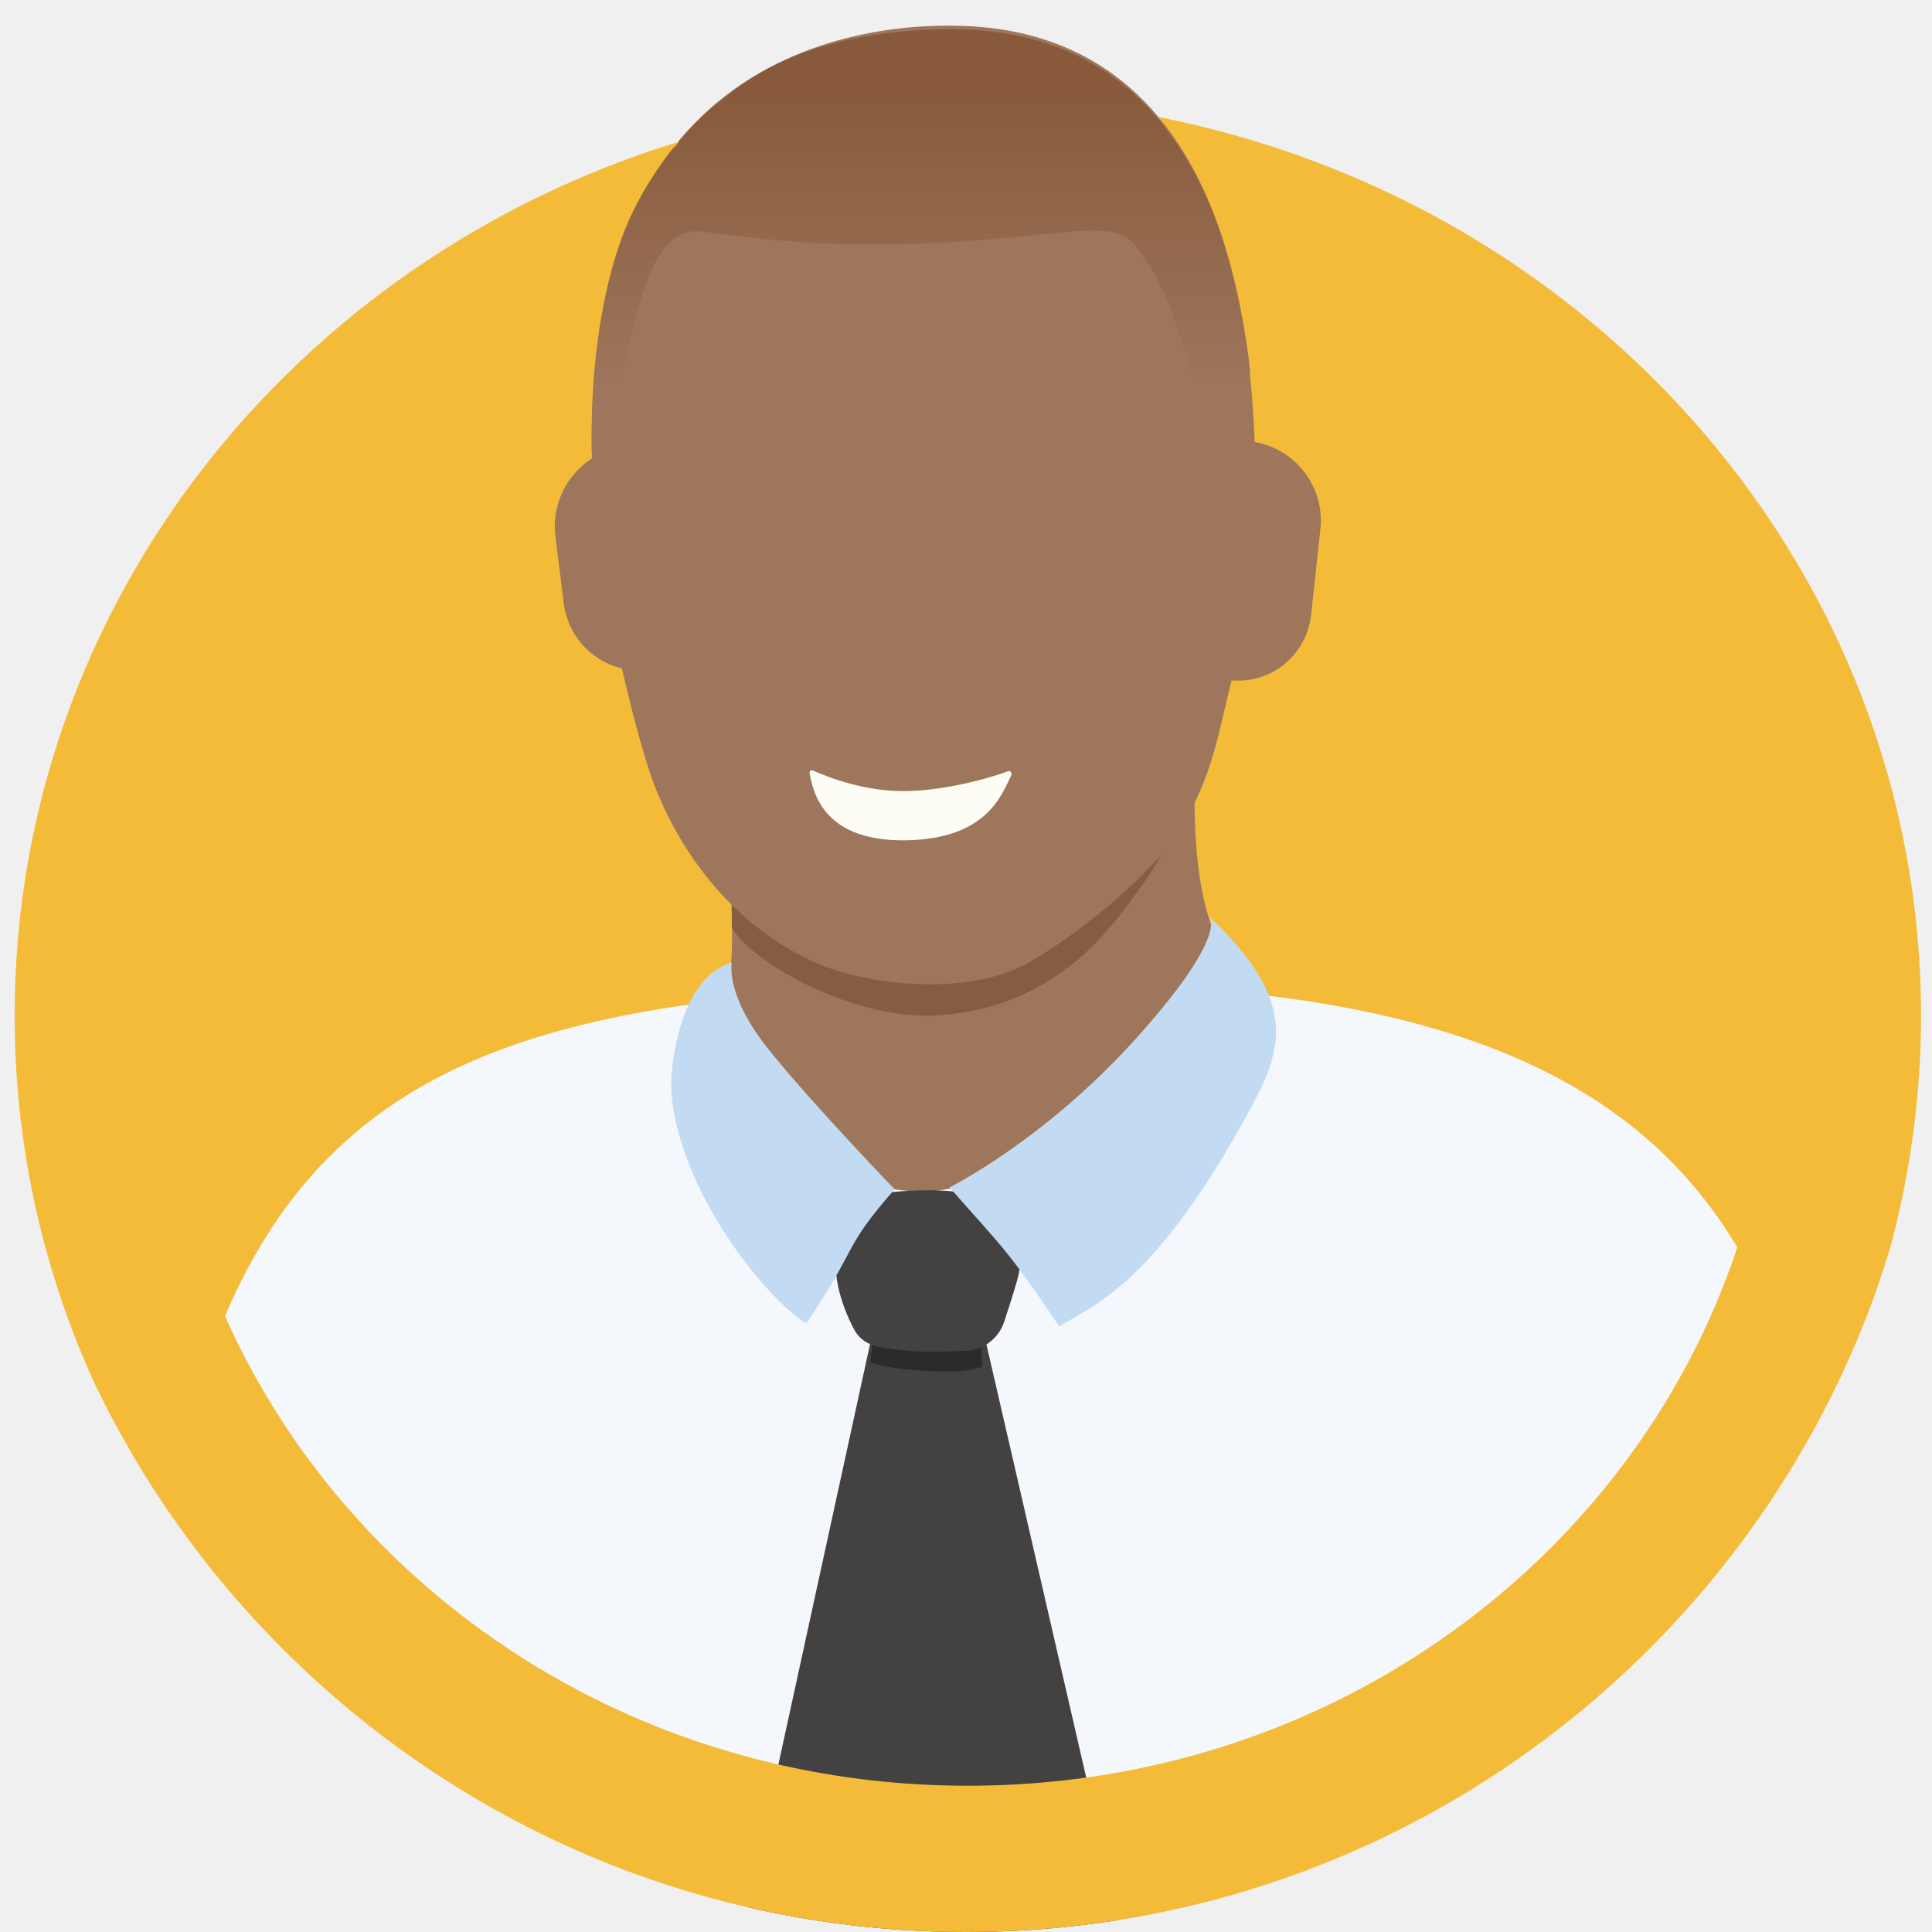
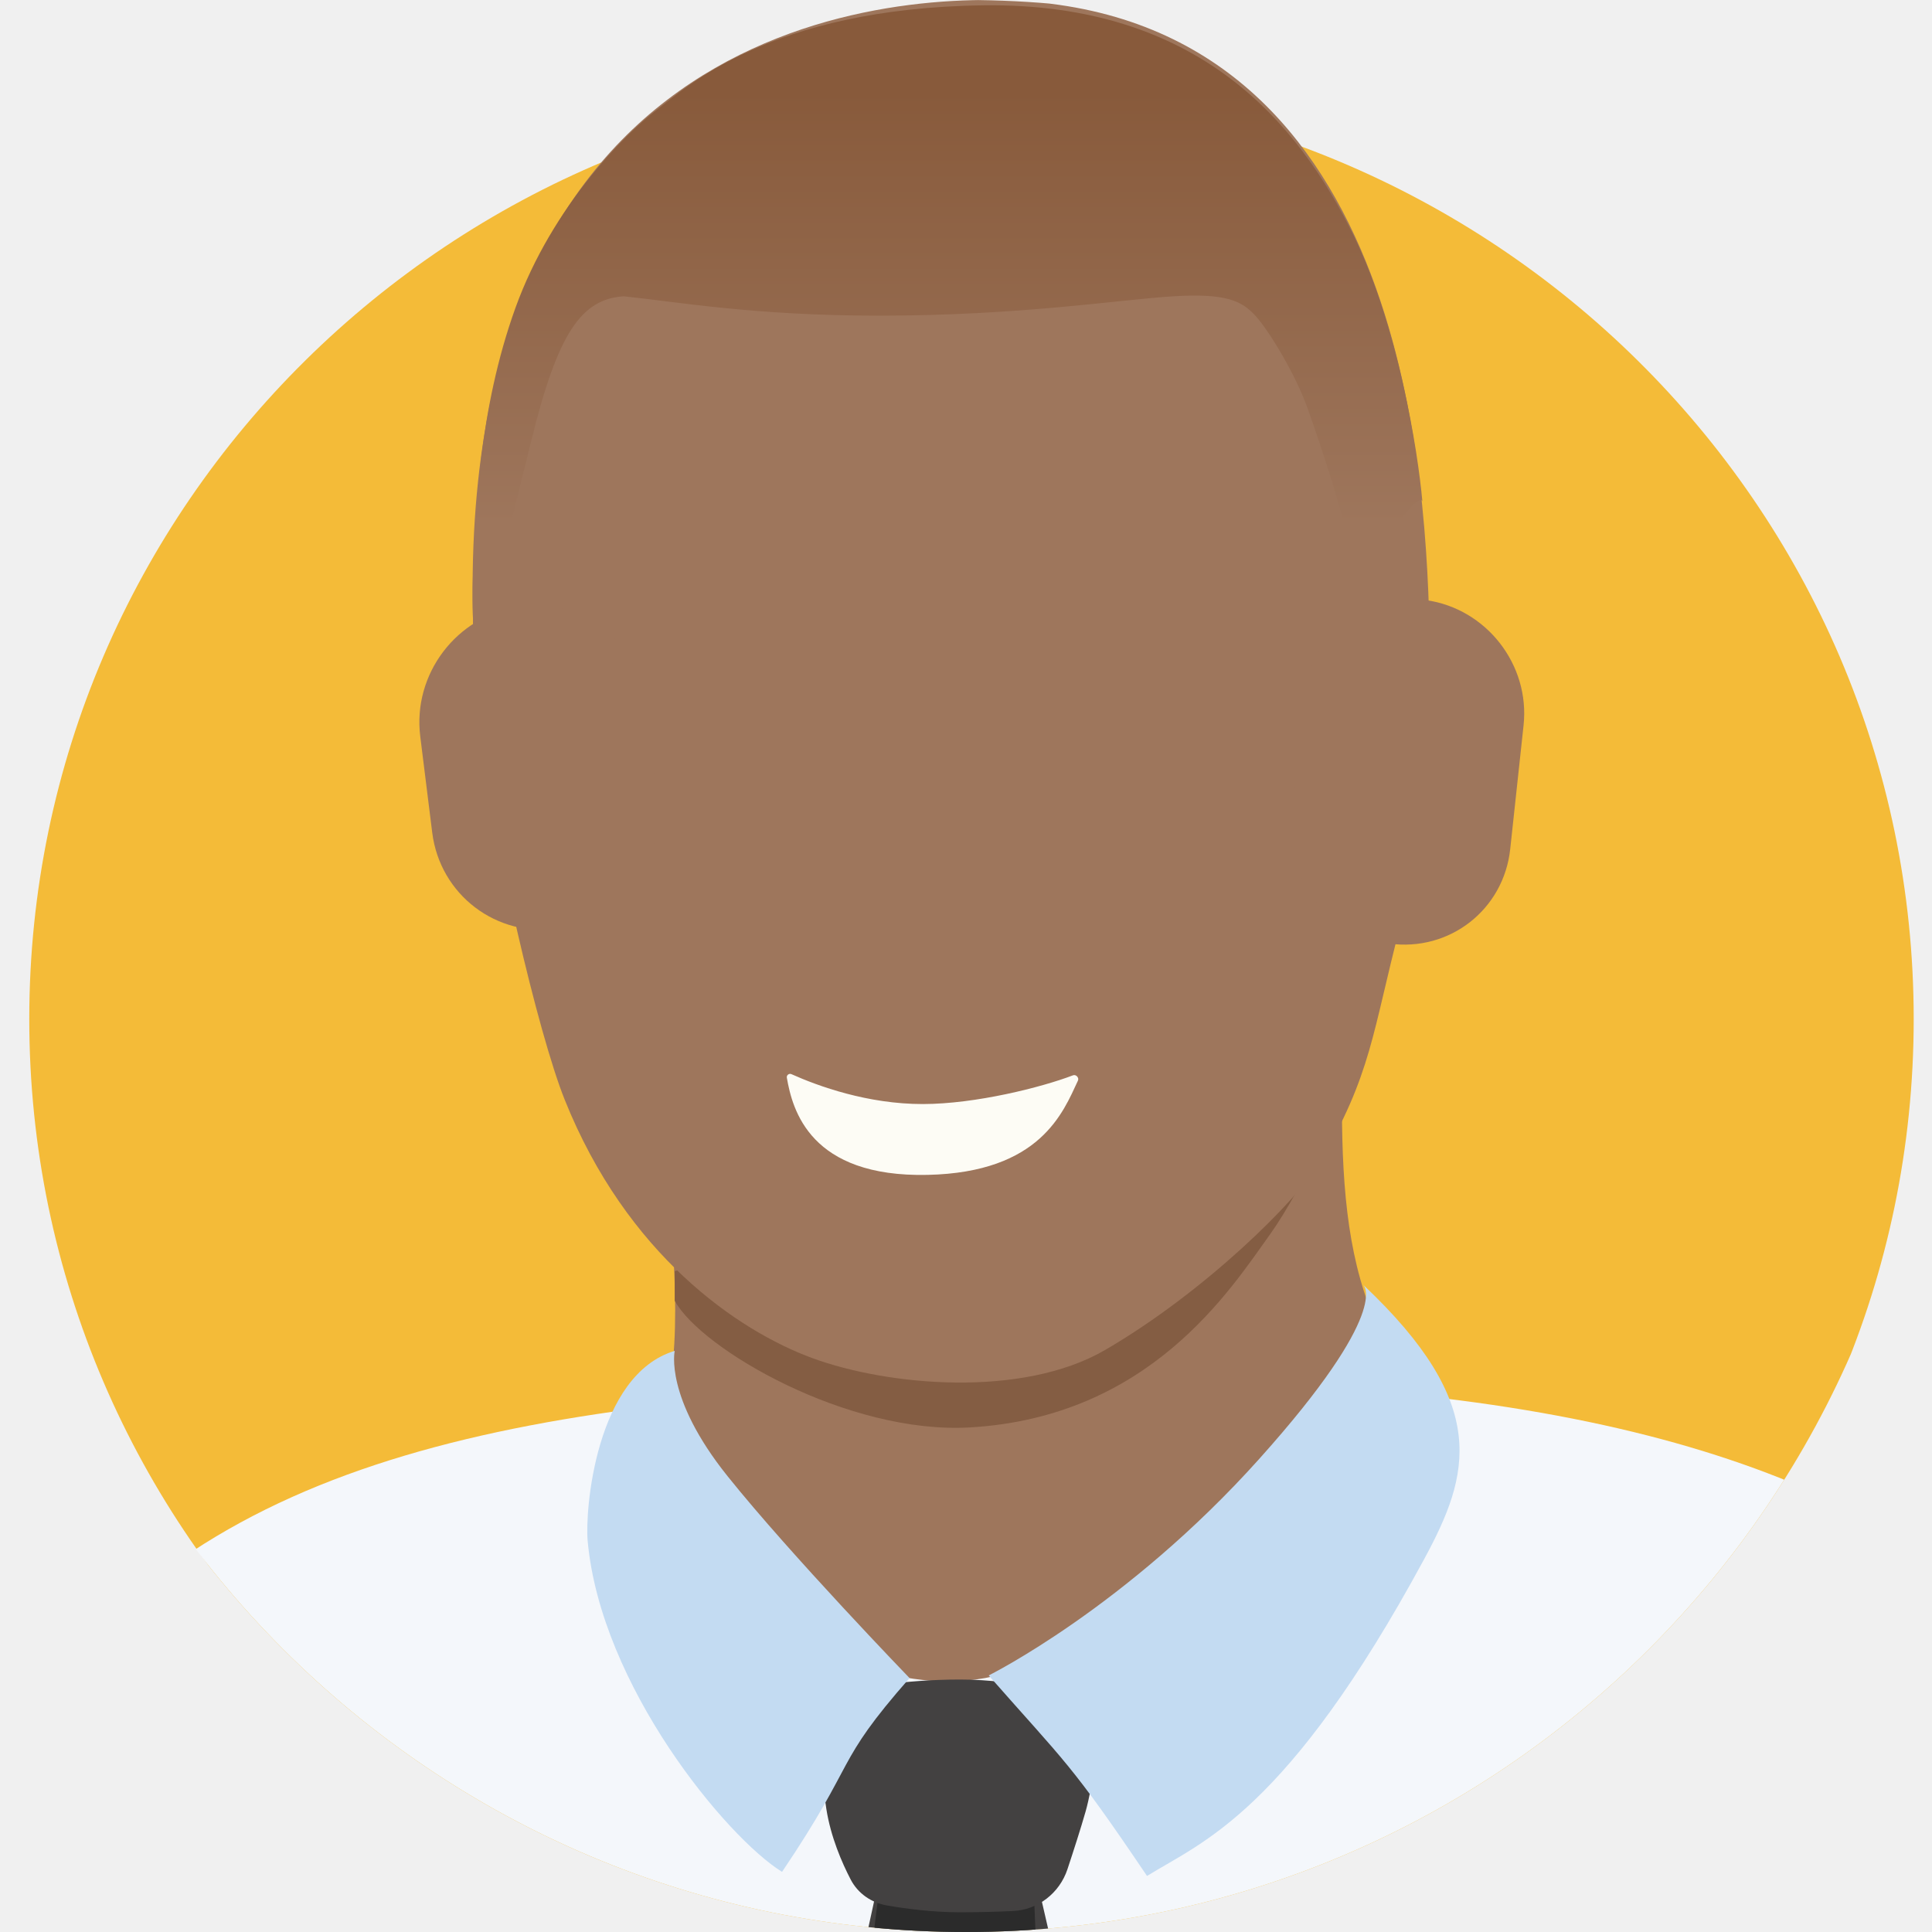
- <svg xmlns="http://www.w3.org/2000/svg" width="48" height="48" viewBox="0 0 48 48" fill="none">
-   <g clip-path="url(#clip0_15658_306512)">
-     <ellipse cx="24.136" cy="25.59" rx="23.409" ry="23.136" fill="#F4BB38" />
-     <path d="M46.655 58.91C47.337 79.593 51.685 95.987 33.229 96.596C14.773 97.204 4.591 79.593 3.909 58.91C1.818 29.319 6.864 25.265 22.081 24.519C40.045 23.637 44.045 28.864 45.543 38.511C47.879 53.559 46.304 48.255 46.655 58.91Z" fill="#F4F7FB" />
-     <path d="M18.031 24.875C18.649 22.118 17.205 18.183 18.031 13.025C21.744 10.344 29.733 12.688 29.733 16.154C29.733 19.619 29.31 22.292 30.773 24.318C30.36 26.174 27.201 27.609 24.726 29.094C21.631 30.951 17.488 27.29 18.031 24.875Z" fill="#9E765C" />
-     <path d="M23.273 25.227C21.165 25.351 18.637 23.878 18.182 23.045L18.182 22.535C18.694 22.356 20.14 23.14 22.281 23.569C24.421 23.997 28.277 18.937 29.909 17.727V18.544C29.852 19.318 29.019 21.091 28.431 21.91C27.748 22.862 26.364 25.045 23.273 25.227Z" fill="#845D43" />
-     <path d="M16.286 19.58C15.834 18.452 15.045 15.123 14.82 13.087C13.639 1.228 21.492 0.479 24.192 0.657C30.872 1.097 31.134 9.086 31.19 11.675C31.34 12.624 31.19 14.646 30.681 16.585C30.201 18.414 30.19 19.149 29.281 20.682C28.91 21.308 27.327 22.885 25.601 23.892C24.167 24.727 21.851 24.51 20.557 24.035C19.263 23.561 17.354 22.248 16.286 19.58Z" fill="#9E765C" />
-     <rect width="3.806" height="5.95" rx="1.903" transform="matrix(0.990215 0.139553 -0.107278 0.994229 29.241 10.7109)" fill="#9E765C" />
-     <rect width="3.92" height="5.589" rx="1.96" transform="matrix(-0.989057 0.147531 0.12351 0.992343 17.4333 10.8008)" fill="#9E765C" />
-     <path d="M22.457 19.655C23.369 19.654 24.506 19.366 25.044 19.16C25.095 19.14 25.152 19.202 25.128 19.252C24.875 19.793 24.484 20.834 22.538 20.876C20.512 20.92 20.21 19.756 20.113 19.202C20.106 19.157 20.152 19.122 20.193 19.141C20.651 19.346 21.506 19.657 22.457 19.655Z" fill="#FDFCF5" />
-     <path d="M17.009 54.525L21.75 32.78C21.783 32.628 21.918 32.52 22.073 32.52H24.042C24.196 32.52 24.33 32.626 24.364 32.776L29.478 54.98C29.516 55.146 29.422 55.314 29.261 55.367L22.606 57.592C22.521 57.621 22.428 57.614 22.349 57.572L17.179 54.889C17.047 54.82 16.977 54.671 17.009 54.525Z" fill="#434141" />
-     <path d="M24.376 33.402H21.677L21.622 33.843C21.622 33.843 21.953 34.008 23.054 34.063C24.156 34.118 24.398 33.953 24.398 33.953L24.376 33.402Z" fill="#2B2B2B" />
-     <path d="M23.098 29.572C24.131 29.572 24.947 29.844 25.305 29.987C25.428 30.036 25.499 30.158 25.489 30.29C25.461 30.652 25.392 31.386 25.26 31.848C25.176 32.139 25.055 32.517 24.948 32.84C24.811 33.252 24.439 33.541 24.005 33.56C23.741 33.572 23.426 33.582 23.098 33.582C22.622 33.582 22.156 33.519 21.837 33.464C21.571 33.418 21.339 33.259 21.214 33.019C21.061 32.727 20.87 32.286 20.794 31.803C20.696 31.185 20.713 30.454 20.729 30.095C20.736 29.961 20.827 29.847 20.957 29.815C21.314 29.727 22.09 29.572 23.098 29.572Z" fill="#434141" />
-     <path d="M26.318 32.955C25 31.001 24.909 31.001 23.591 29.501C23.591 29.501 25.96 28.327 28.252 25.77C30.544 23.214 30.045 22.773 30.045 22.773C32.232 24.84 31.885 26.034 31.091 27.501C28.727 31.864 27.273 32.364 26.318 32.955Z" fill="#C3DBF2" />
-     <path d="M20.031 32.886C21.349 30.931 20.909 31.047 22.227 29.547C22.227 29.547 20.182 27.429 19.091 26.067C18 24.705 18.182 23.91 18.182 23.91C16.818 24.319 16.634 26.66 16.682 27.183C16.909 29.683 19.076 32.295 20.031 32.886Z" fill="#C3DBF2" />
-     <path d="M15.709 8.236C15.401 9.496 15.058 10.675 15.027 11.918L14.936 12.588L14.8 12.636C14.754 12.253 14.672 11.287 14.709 10.483C14.754 9.479 14.8 7.71 15.437 5.94C16.075 4.171 17.351 2.927 17.852 2.545C18.353 2.162 19.811 0.775 23.501 0.727C27.191 0.68 28.922 2.736 29.879 4.697C30.64 6.258 30.984 8.391 31.062 9.275C31.063 9.279 31.063 9.284 31.063 9.288C31.063 9.284 31.062 9.28 31.062 9.275C31.052 9.222 30.97 9.219 30.699 9.575C30.407 9.958 30.273 11.647 30.243 12.444H29.901V10.675C29.901 10.053 29.33 8.357 29.081 7.662C28.876 7.088 28.432 6.35 28.193 6.084C27.954 5.817 27.684 5.685 26.773 5.74C25.861 5.795 24.139 6.074 21.701 6.074C19.546 6.074 18.215 5.835 17.304 5.74C16.575 5.787 16.165 6.371 15.709 8.236Z" fill="url(#paint0_linear_15658_306512)" />
-     <path fill-rule="evenodd" clip-rule="evenodd" d="M30.97 7.261C38.686 9.969 44.091 17.068 44.091 25.229C44.091 35.665 35.252 44.366 24.046 44.366C12.839 44.366 4 35.665 4 25.229C4 17.957 8.292 11.528 14.687 8.298C14.889 6.954 15.68 4.575 16.773 3.638C16.807 3.598 16.842 3.558 16.876 3.519C7.302 6.44 0.364 15.055 0.364 25.229C0.364 37.806 10.966 48.002 24.046 48.002C37.125 48.002 47.727 37.806 47.727 25.229C47.727 14.209 39.586 5.016 28.772 2.91C28.772 2.91 28.773 2.911 28.773 2.911C29.676 3.786 30.601 5.977 30.97 7.261Z" fill="#F4BB38" />
+ <svg xmlns="http://www.w3.org/2000/svg" width="528" height="528" viewBox="0 0 528 528" fill="none">
+   <g clip-path="url(#clip0_15658_305466)">
+     <ellipse cx="265.5" cy="278.5" rx="257.5" ry="254.5" fill="#F4BB38" />
+     <path d="M636.086 924.417C646.908 1252.53 715.87 1512.59 423.091 1522.25C130.313 1531.91 -31.205 1252.53 -42.027 924.417C-75.19 454.997 4.849 390.693 246.259 378.848C531.232 364.865 594.686 447.787 618.443 600.812C655.505 839.533 630.512 755.396 636.086 924.417Z" fill="#F4F7FB" />
+     <path d="M181.998 384.509C191.816 340.776 168.908 278.355 181.998 196.54C240.905 153.996 367.643 191.186 367.643 246.166C367.643 301.146 360.927 343.548 384.133 375.679C377.588 405.133 327.479 427.886 288.208 451.449C239.119 480.902 173.396 422.827 181.998 384.509Z" fill="#9E765C" />
+     <path d="M265.156 390.1C231.717 392.067 191.621 368.707 184.396 355.489L184.396 347.402C192.524 344.569 215.463 357.003 249.419 363.801C283.375 370.598 344.544 290.321 370.433 271.123V284.09C369.53 296.364 356.311 324.49 346.989 337.485C336.152 352.592 314.189 387.216 265.156 390.1Z" fill="#845D43" />
+     <path d="M154.313 300.507C147.147 282.616 134.629 229.802 131.06 197.506C112.323 9.373 236.911 -2.501 279.738 0.321C385.701 7.303 389.855 134.037 390.747 175.113C393.127 190.164 390.747 222.231 382.671 253.002C375.057 282.014 374.889 293.668 360.472 317.986C354.581 327.923 329.476 352.945 302.084 368.904C279.337 382.157 242.593 378.709 222.071 371.184C201.55 363.658 171.265 342.834 154.313 300.507Z" fill="#9E765C" />
+     <rect width="60.377" height="94.395" rx="30.188" transform="matrix(0.990215 0.139553 -0.107278 0.994229 359.83 159.796)" fill="#9E765C" />
+     <rect width="62.189" height="88.658" rx="31.094" transform="matrix(-0.989057 0.147531 0.12351 0.992343 172.519 161.219)" fill="#9E765C" />
+     <path d="M252.214 301.728C266.689 301.711 284.714 297.136 293.246 293.873C294.067 293.559 294.966 294.532 294.593 295.328C290.576 303.902 284.364 320.417 253.499 321.086C221.36 321.782 216.564 303.327 215.037 294.53C214.914 293.821 215.644 293.268 216.3 293.562C223.562 296.818 237.129 301.746 252.214 301.728Z" fill="#FDFCF5" />
+     <path d="M165.782 854.876L240.999 509.913C241.524 507.505 243.656 505.788 246.121 505.788H277.361C279.804 505.788 281.922 507.474 282.471 509.854L363.596 862.09C364.202 864.721 362.71 867.383 360.149 868.239L254.575 903.534C253.228 903.984 251.757 903.869 250.497 903.215L168.489 860.647C166.387 859.555 165.278 857.19 165.782 854.876Z" fill="#434141" />
+     <path d="M282.659 519.77H239.843L238.969 526.76C238.969 526.76 244.212 529.382 261.688 530.255C279.164 531.129 283.009 528.508 283.009 528.508L282.659 519.77Z" fill="#2B2B2B" />
+     <path d="M262.387 459.002C278.773 459.002 291.712 463.31 297.403 465.585C299.345 466.361 300.477 468.3 300.316 470.385C299.873 476.128 298.768 487.779 296.677 495.1C295.356 499.724 293.425 505.721 291.728 510.837C289.558 517.386 283.665 521.962 276.773 522.272C272.586 522.46 267.585 522.613 262.387 522.613C254.837 522.613 247.442 521.621 242.386 520.744C238.156 520.011 234.478 517.487 232.495 513.679C230.081 509.046 227.047 502.058 225.836 494.387C224.288 484.584 224.546 473.001 224.811 467.303C224.91 465.168 226.354 463.362 228.43 462.853C234.089 461.466 246.391 459.002 262.387 459.002Z" fill="#434141" />
+     <path d="M313.468 512.683C292.557 481.677 291.115 481.677 270.204 457.882C270.204 457.882 307.781 439.255 344.141 398.702C380.501 358.149 372.596 351.161 372.596 351.161C407.289 383.936 401.786 402.883 389.181 426.155C351.685 495.377 328.61 503.309 313.468 512.683Z" fill="#C3DBF2" />
+     <path d="M213.726 511.568C234.637 480.562 227.66 482.399 248.572 458.603C248.572 458.603 216.123 425.008 198.818 403.404C181.512 381.799 184.396 369.187 184.396 369.187C162.764 375.677 159.847 412.815 160.601 421.109C164.206 460.767 198.584 502.194 213.726 511.568Z" fill="#C3DBF2" />
+     <path d="M145.173 120.567C140.289 140.565 134.84 159.26 134.358 178.986L132.912 189.606L130.744 190.365C130.022 184.295 128.721 168.97 129.299 156.224C130.022 140.292 130.744 112.221 140.862 84.151C150.979 56.08 171.215 36.354 179.164 30.285C187.113 24.216 210.239 2.215 268.776 1.457C327.313 0.698 354.775 33.321 369.951 64.426C382.034 89.191 387.484 123.022 388.723 137.056C388.735 137.12 388.741 137.188 388.741 137.259C388.735 137.192 388.729 137.124 388.723 137.056C388.563 136.209 387.262 136.165 382.96 141.811C378.334 147.88 376.215 174.687 375.733 187.331H370.313V159.26C370.313 149.397 361.243 122.492 357.305 111.464C354.052 102.359 346.997 90.65 343.212 86.427C339.427 82.204 335.133 80.105 320.679 80.975C306.226 81.846 278.894 86.267 240.23 86.267C206.041 86.267 184.921 82.474 170.467 80.975C158.904 81.715 152.4 90.979 145.173 120.567Z" fill="url(#paint0_linear_15658_305466)" />
  </g>
  <defs>
-     <linearGradient id="paint0_linear_15658_306512" x1="22.881" y1="2.21" x2="22.881" y2="9.671" gradientUnits="userSpaceOnUse">
+     <linearGradient id="paint0_linear_15658_305466" x1="258.948" y1="24.974" x2="258.948" y2="143.327" gradientUnits="userSpaceOnUse">
      <stop stop-color="#885A3B" />
      <stop offset="1" stop-color="#9E765C" />
    </linearGradient>
-     <clipPath id="clip0_15658_306512">
-       <path d="M0 24C0 10.745 10.745 0 24 0C37.255 0 48 10.745 48 24C48 37.255 37.255 48 24 48C10.745 48 0 37.255 0 24Z" fill="white" />
+     <clipPath id="clip0_15658_305466">
+       <path d="M0 264C0 118.197 118.197 0 264 0C409.803 0 528 118.197 528 264C528 409.803 409.803 528 264 528C118.197 528 0 409.803 0 264Z" fill="white" />
    </clipPath>
  </defs>
</svg>
